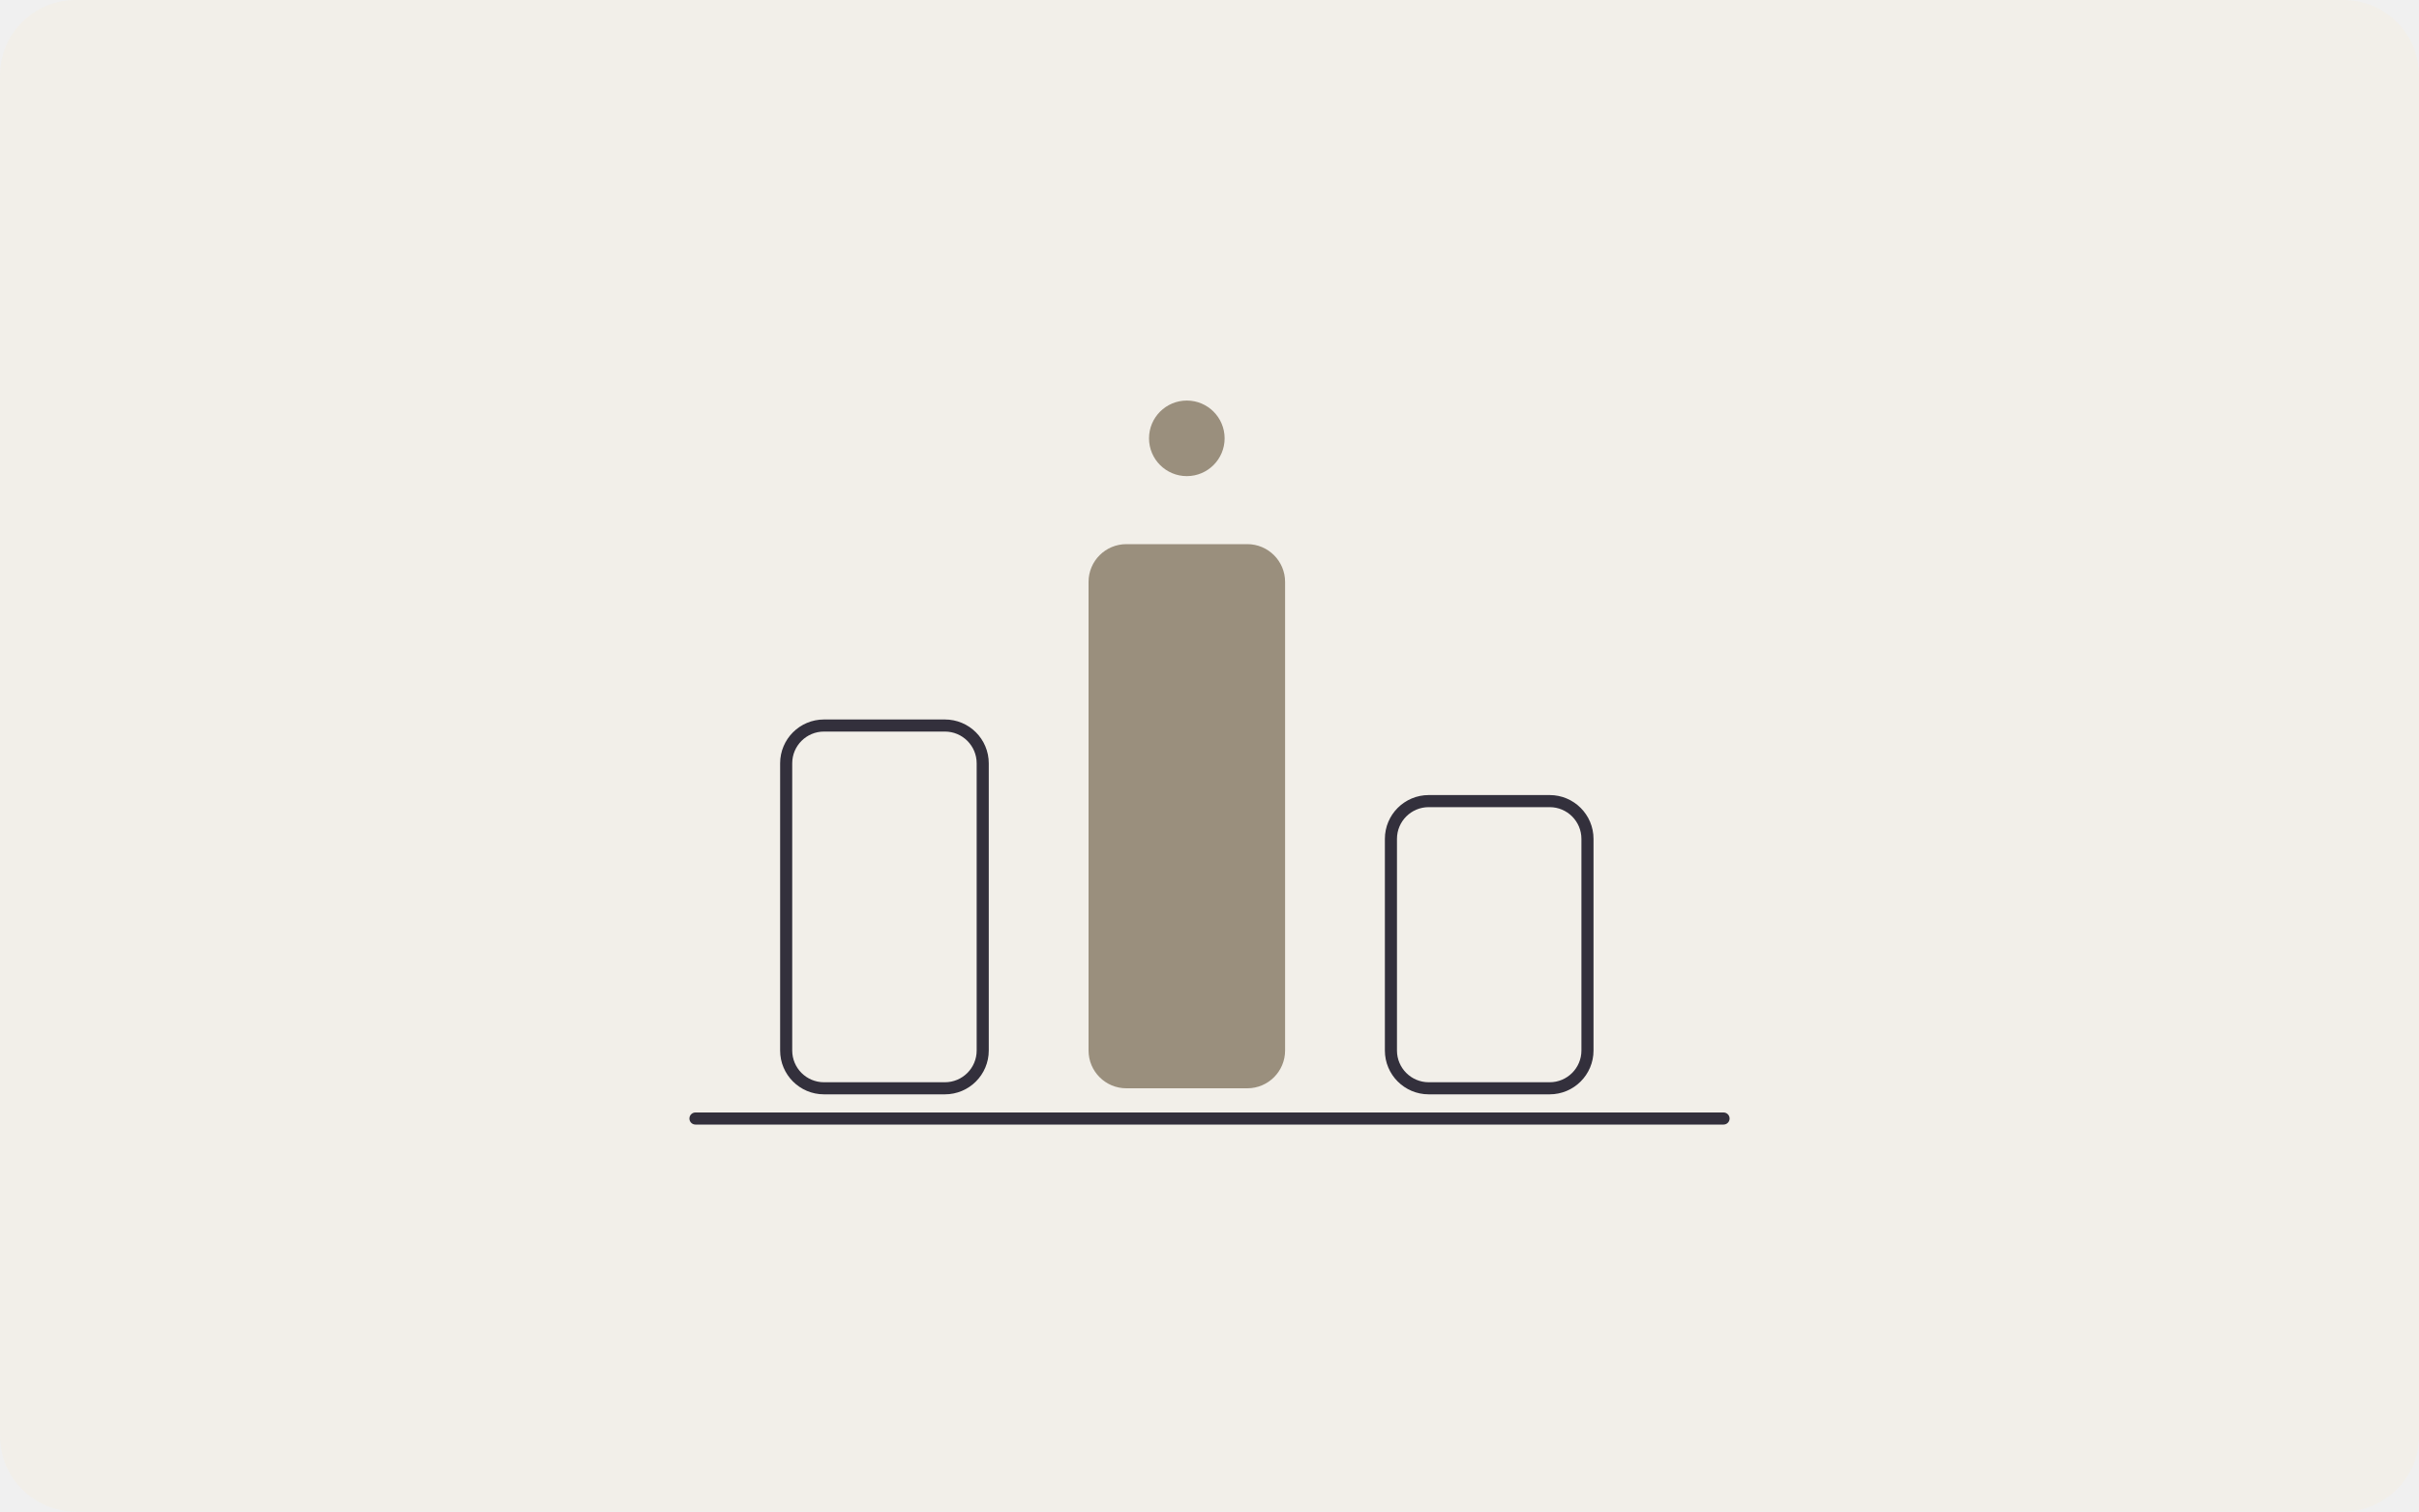
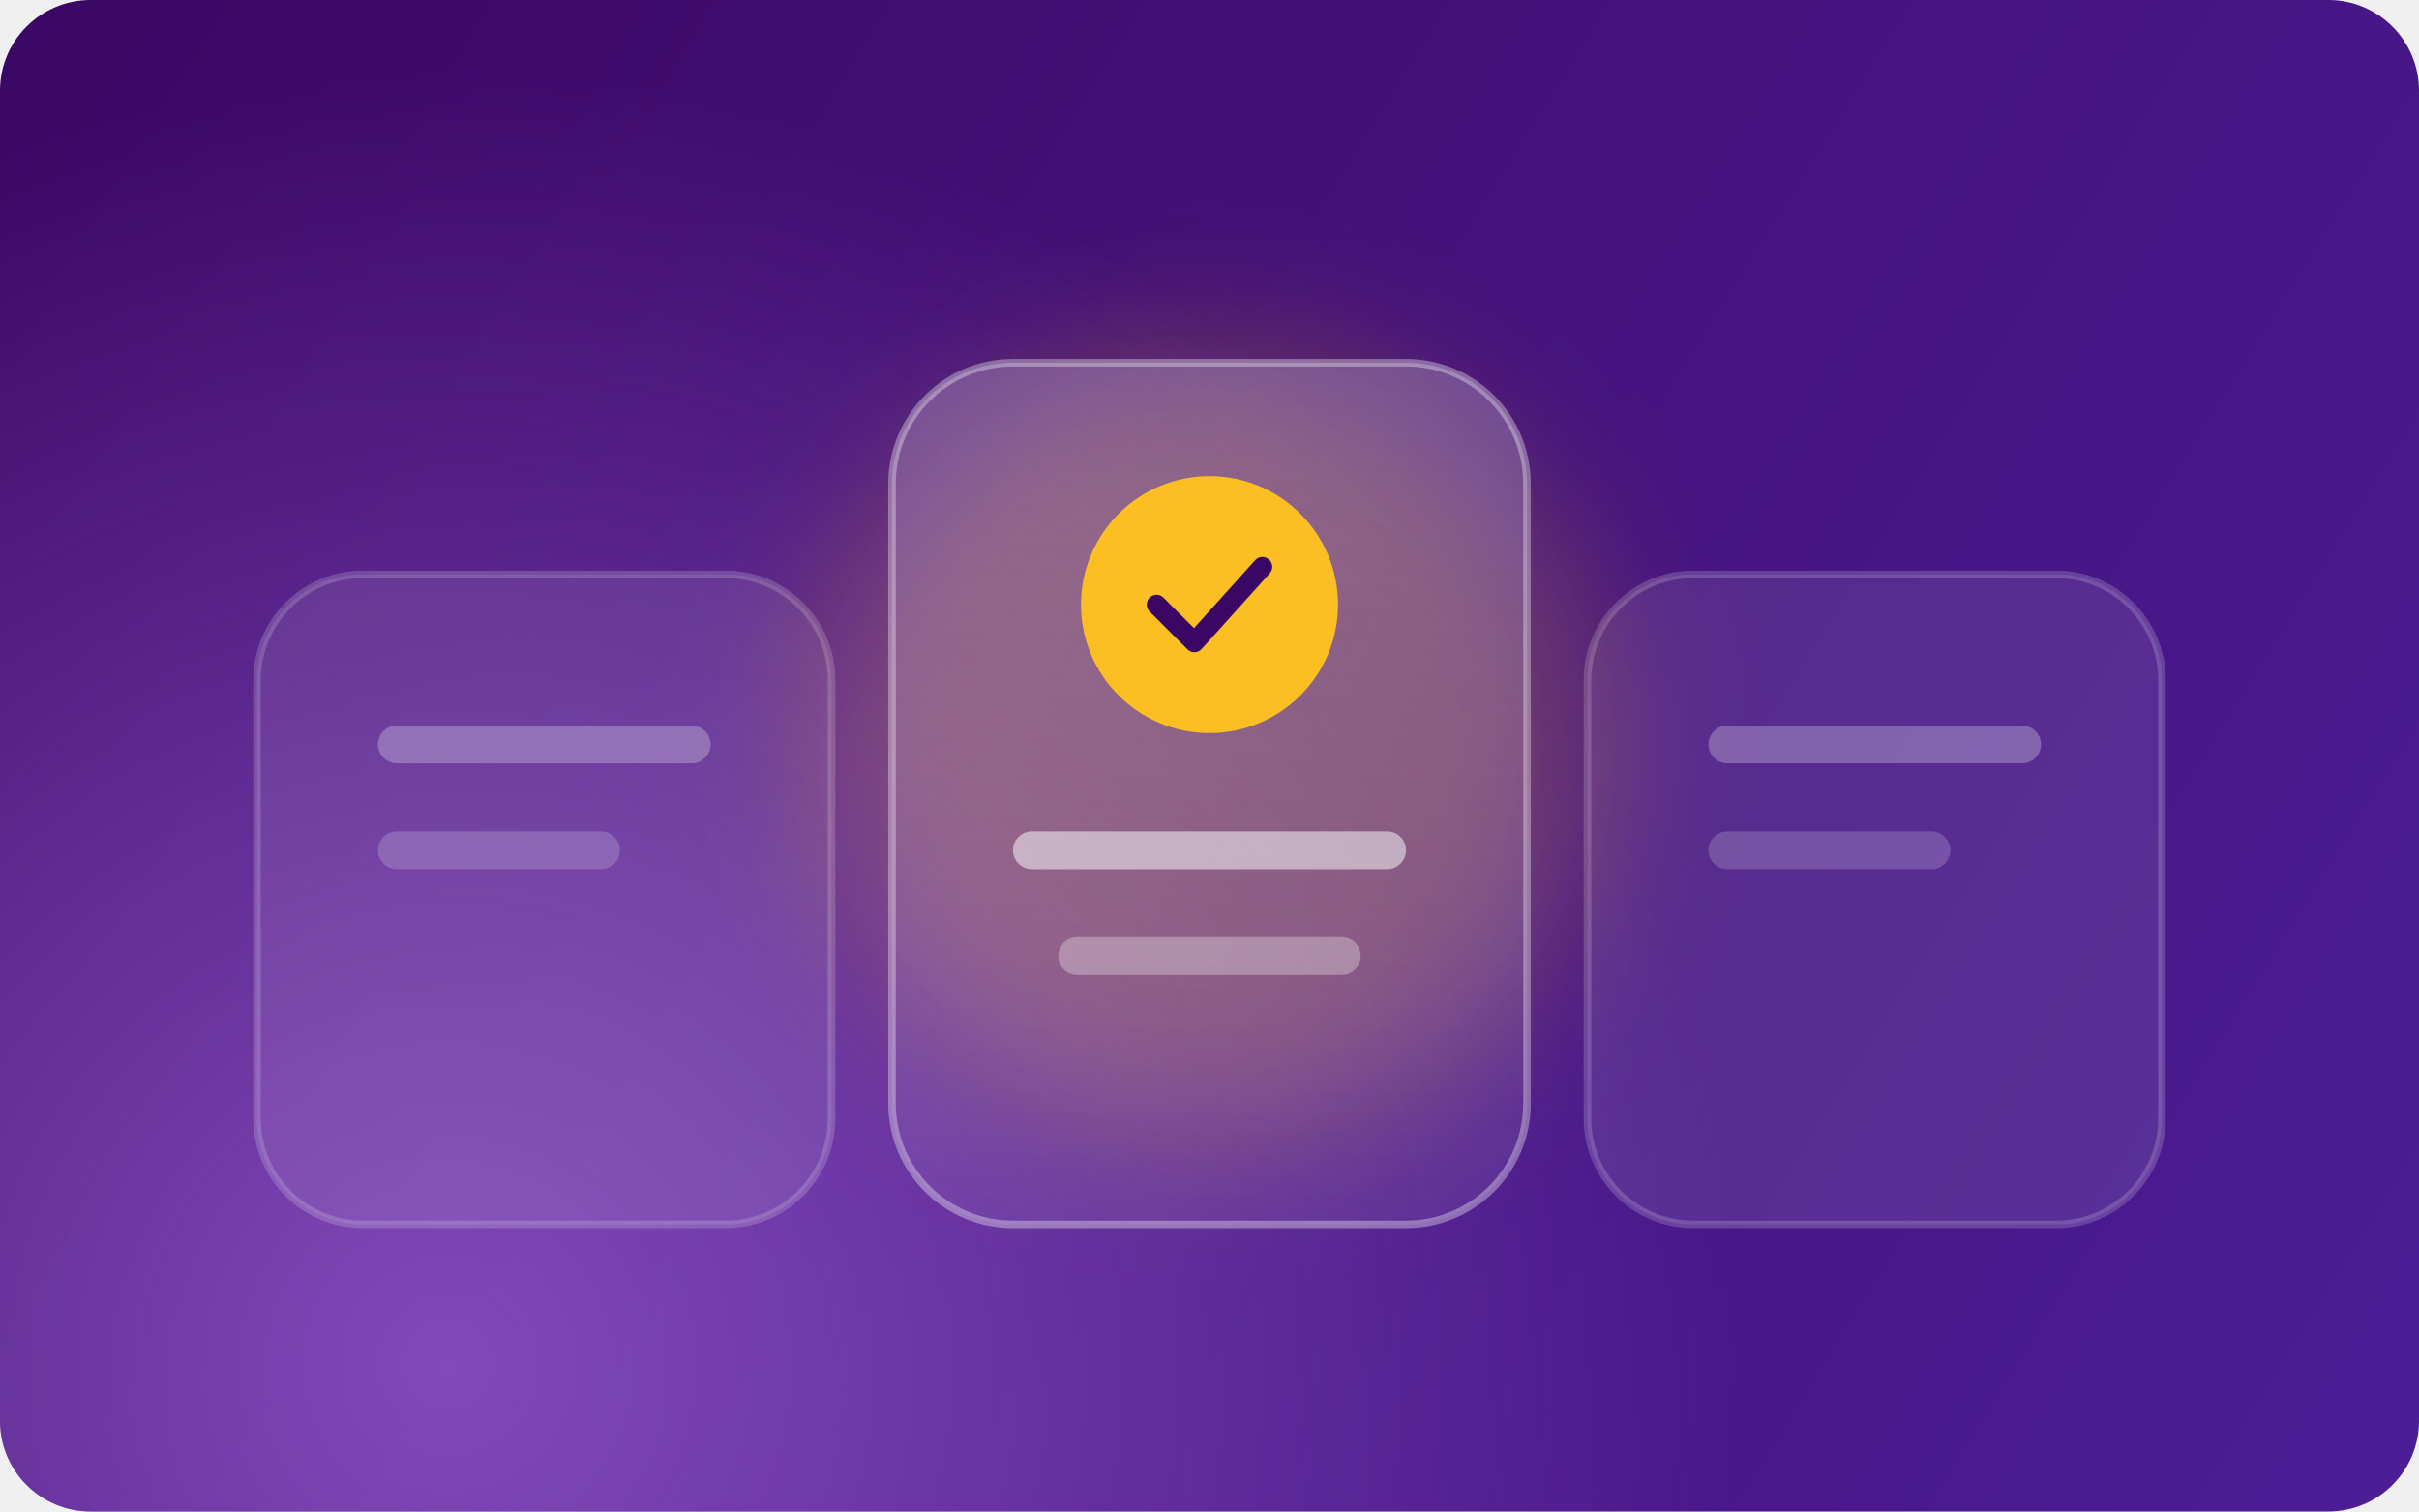
<svg xmlns="http://www.w3.org/2000/svg" width="320" height="200" viewBox="0 0 320 200" fill="none" role="img">
-   <rect width="320" height="200" rx="10" fill="#F2EFE9" />
-   <g stroke="#33303C" stroke-width="1.6" stroke-linecap="round" stroke-linejoin="round" fill="none">
-     <rect x="104" y="96" width="26" height="48" rx="5" />
-     <rect x="144" y="72" width="26" height="72" rx="5" fill="#9A8F7D" stroke="none" />
-     <rect x="184" y="106" width="26" height="38" rx="5" />
-     <line x1="92" y1="148" x2="228" y2="148" />
-     <circle cx="157" cy="58" r="5" fill="#9A8F7D" stroke="none" />
+   <defs>
+     <linearGradient id="g3" x1="0" y1="0" x2="320" y2="200" gradientUnits="userSpaceOnUse">
+       <stop stop-color="#3B0764" />
+       <stop offset="1" stop-color="#4C1D95" />
+     </linearGradient>
+     <radialGradient id="o3" cx="0" cy="0" r="1" gradientUnits="userSpaceOnUse" gradientTransform="translate(60 180) scale(170)">
+       <stop stop-color="#C084FC" stop-opacity="0.5" />
+       <stop offset="1" stop-color="#C084FC" stop-opacity="0" />
+     </radialGradient>
+     <linearGradient id="s3" x1="0" y1="0" x2="0" y2="1">
+       <stop stop-color="#fff" stop-opacity="0.22" />
+       <stop offset="1" stop-color="#fff" stop-opacity="0.06" />
+     </linearGradient>
+     <filter id="b3" x="-60%" y="-60%" width="220%" height="220%">
+       <feGaussianBlur stdDeviation="10" />
+     </filter>
+     <clipPath id="c3">
+       <rect width="320" height="200" rx="12" />
+     </clipPath>
+   </defs>
+   <g clip-path="url(#c3)">
+     <rect width="320" height="200" fill="url(#g3)" />
+     <rect width="320" height="200" fill="url(#o3)" />
+     <rect x="34" y="76" width="76" height="86" rx="14" fill="#fff" fill-opacity="0.09" stroke="#fff" stroke-opacity="0.18" />
+     <rect x="210" y="76" width="76" height="86" rx="14" fill="#fff" fill-opacity="0.09" stroke="#fff" stroke-opacity="0.18" />
+     <circle cx="160" cy="98" r="52" fill="#FBBF24" fill-opacity="0.24" filter="url(#b3)" />
+     <rect x="118" y="48" width="84" height="114" rx="16" fill="url(#s3)" stroke="#fff" stroke-opacity="0.34" />
+     <circle cx="160" cy="80" r="17" fill="#FBBF24" />
+     <path d="M153 80 l5 5 9 -10" stroke="#3B0764" stroke-width="2.6" stroke-linecap="round" stroke-linejoin="round" fill="none" />
+     <rect x="134" y="110" width="52" height="5" rx="2.5" fill="#fff" fill-opacity="0.5" />
+     <rect x="140" y="124" width="40" height="5" rx="2.5" fill="#fff" fill-opacity="0.3" />
+     <rect x="50" y="96" width="44" height="5" rx="2.5" fill="#fff" fill-opacity="0.26" />
+     <rect x="50" y="110" width="32" height="5" rx="2.5" fill="#fff" fill-opacity="0.18" />
+     <rect x="226" y="96" width="44" height="5" rx="2.5" fill="#fff" fill-opacity="0.26" />
+     <rect x="226" y="110" width="32" height="5" rx="2.5" fill="#fff" fill-opacity="0.18" />
  </g>
</svg>
